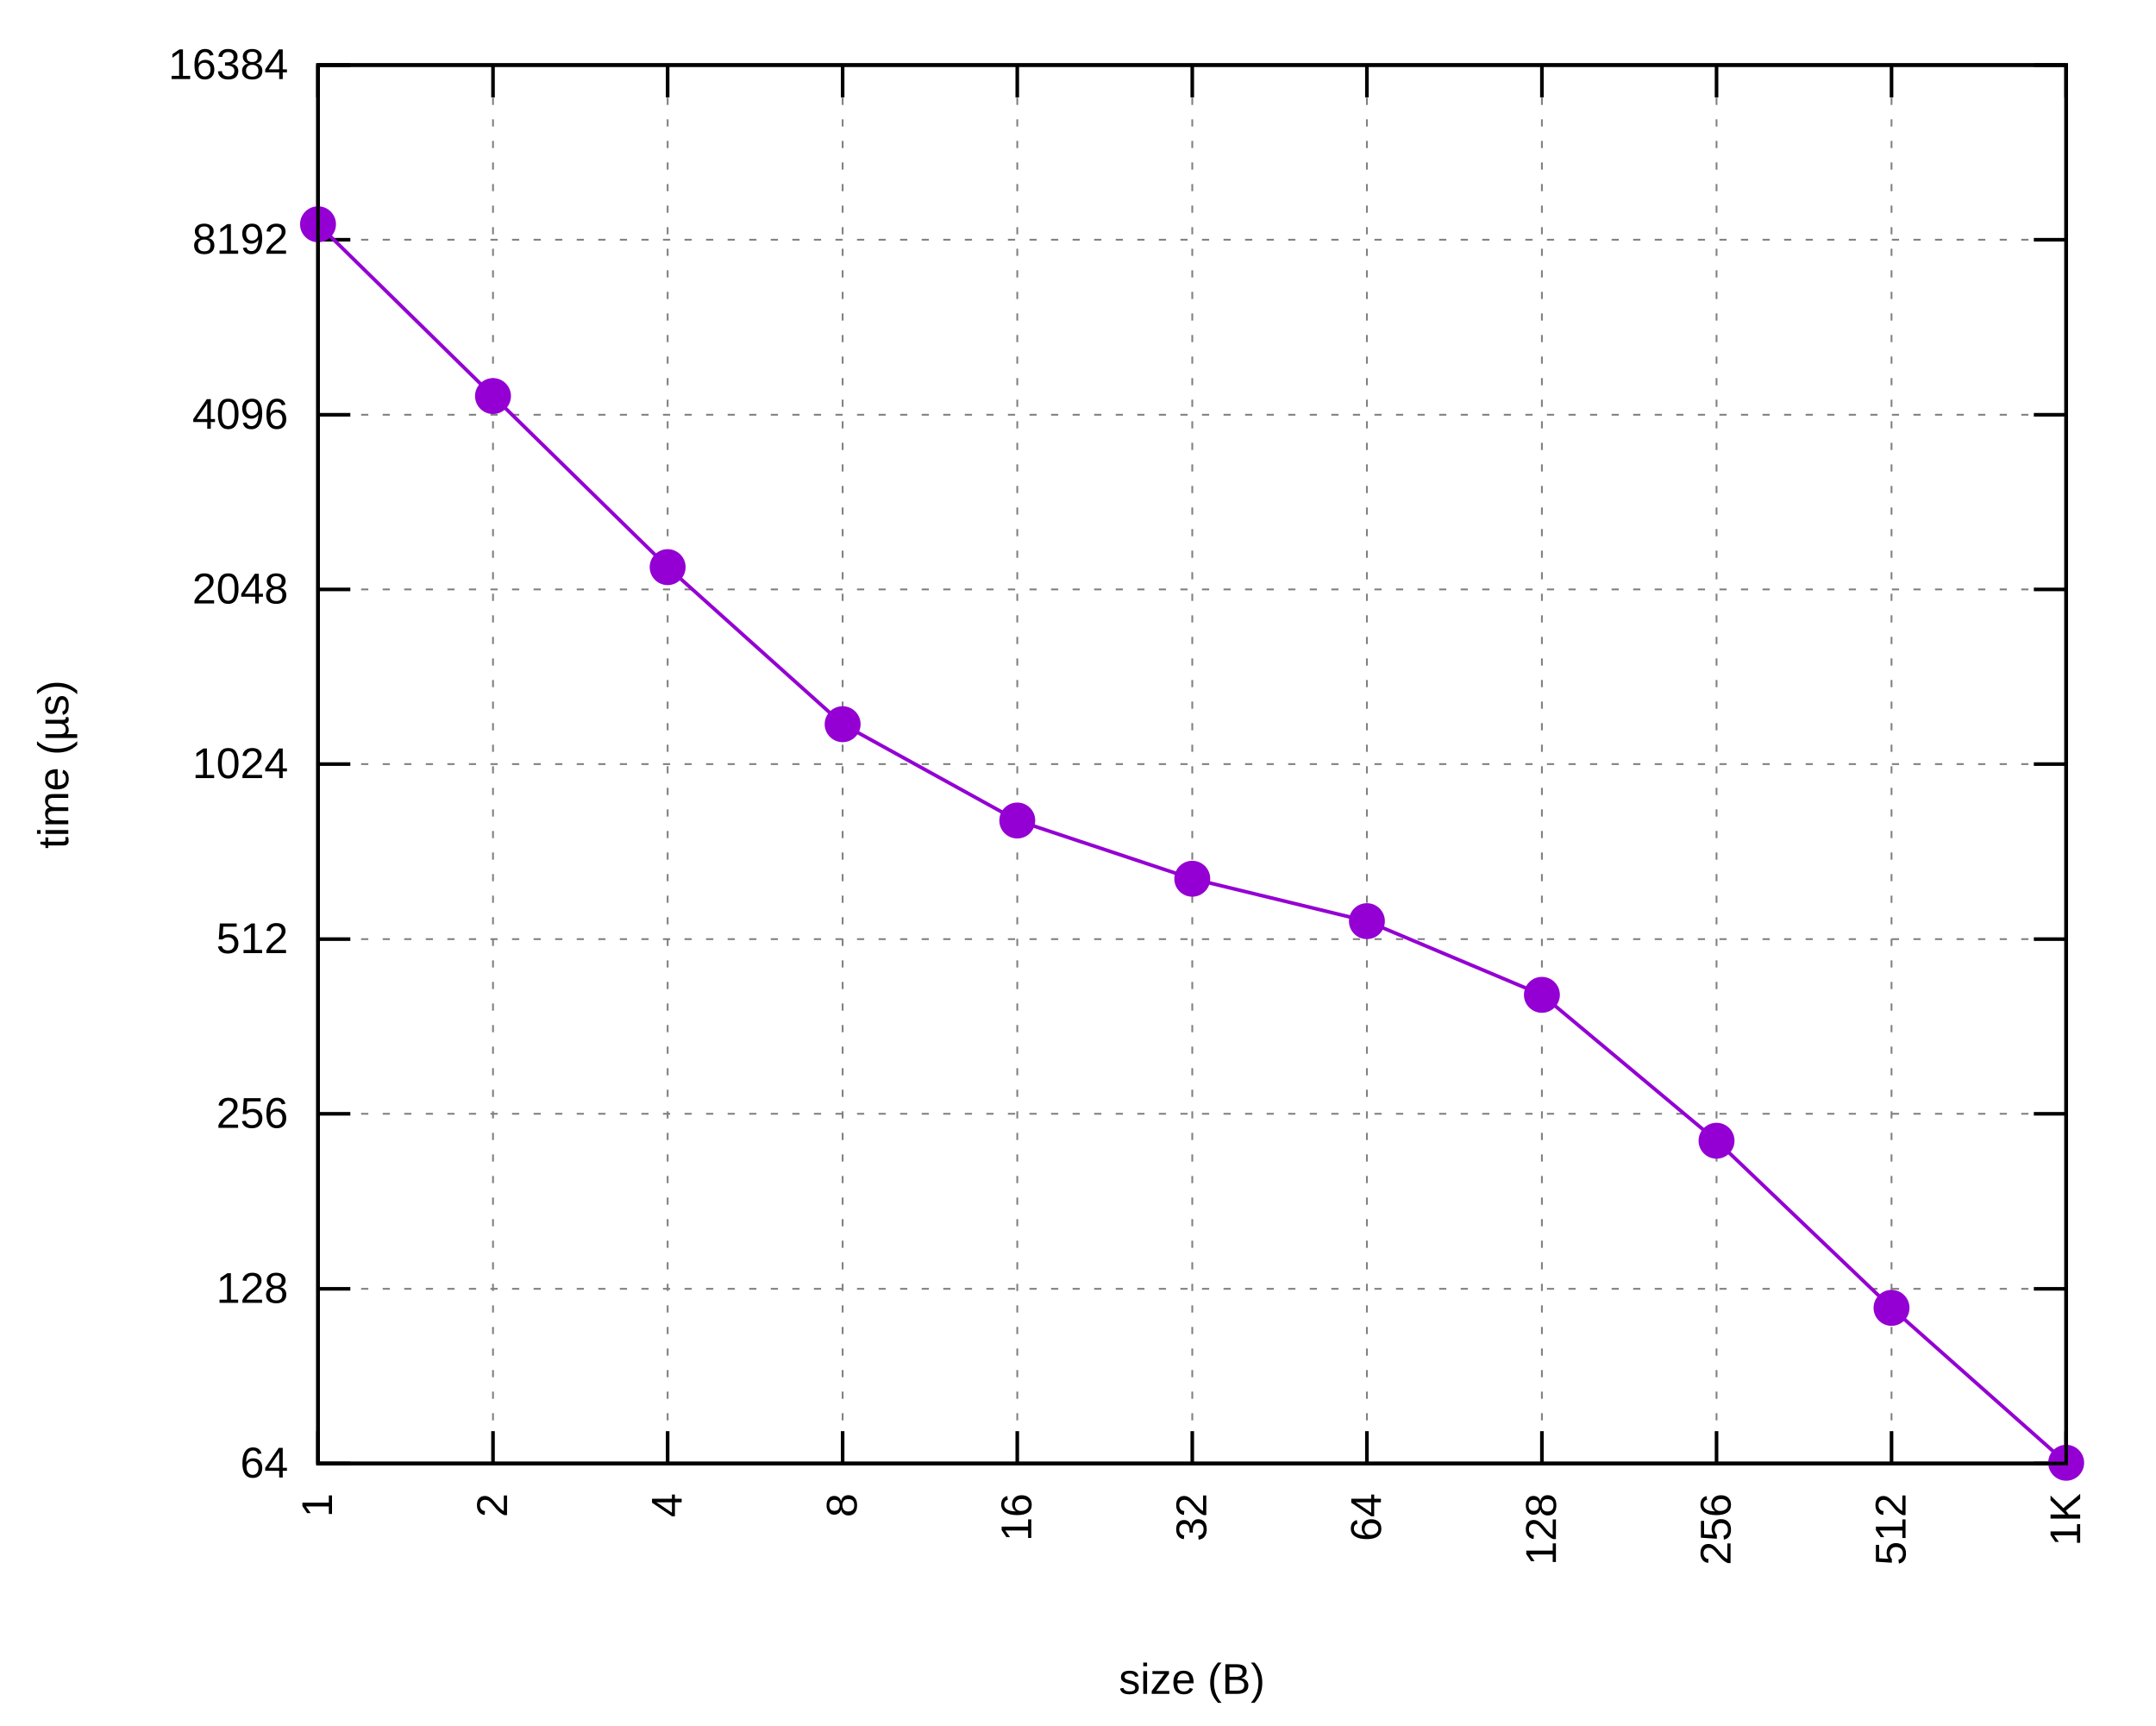
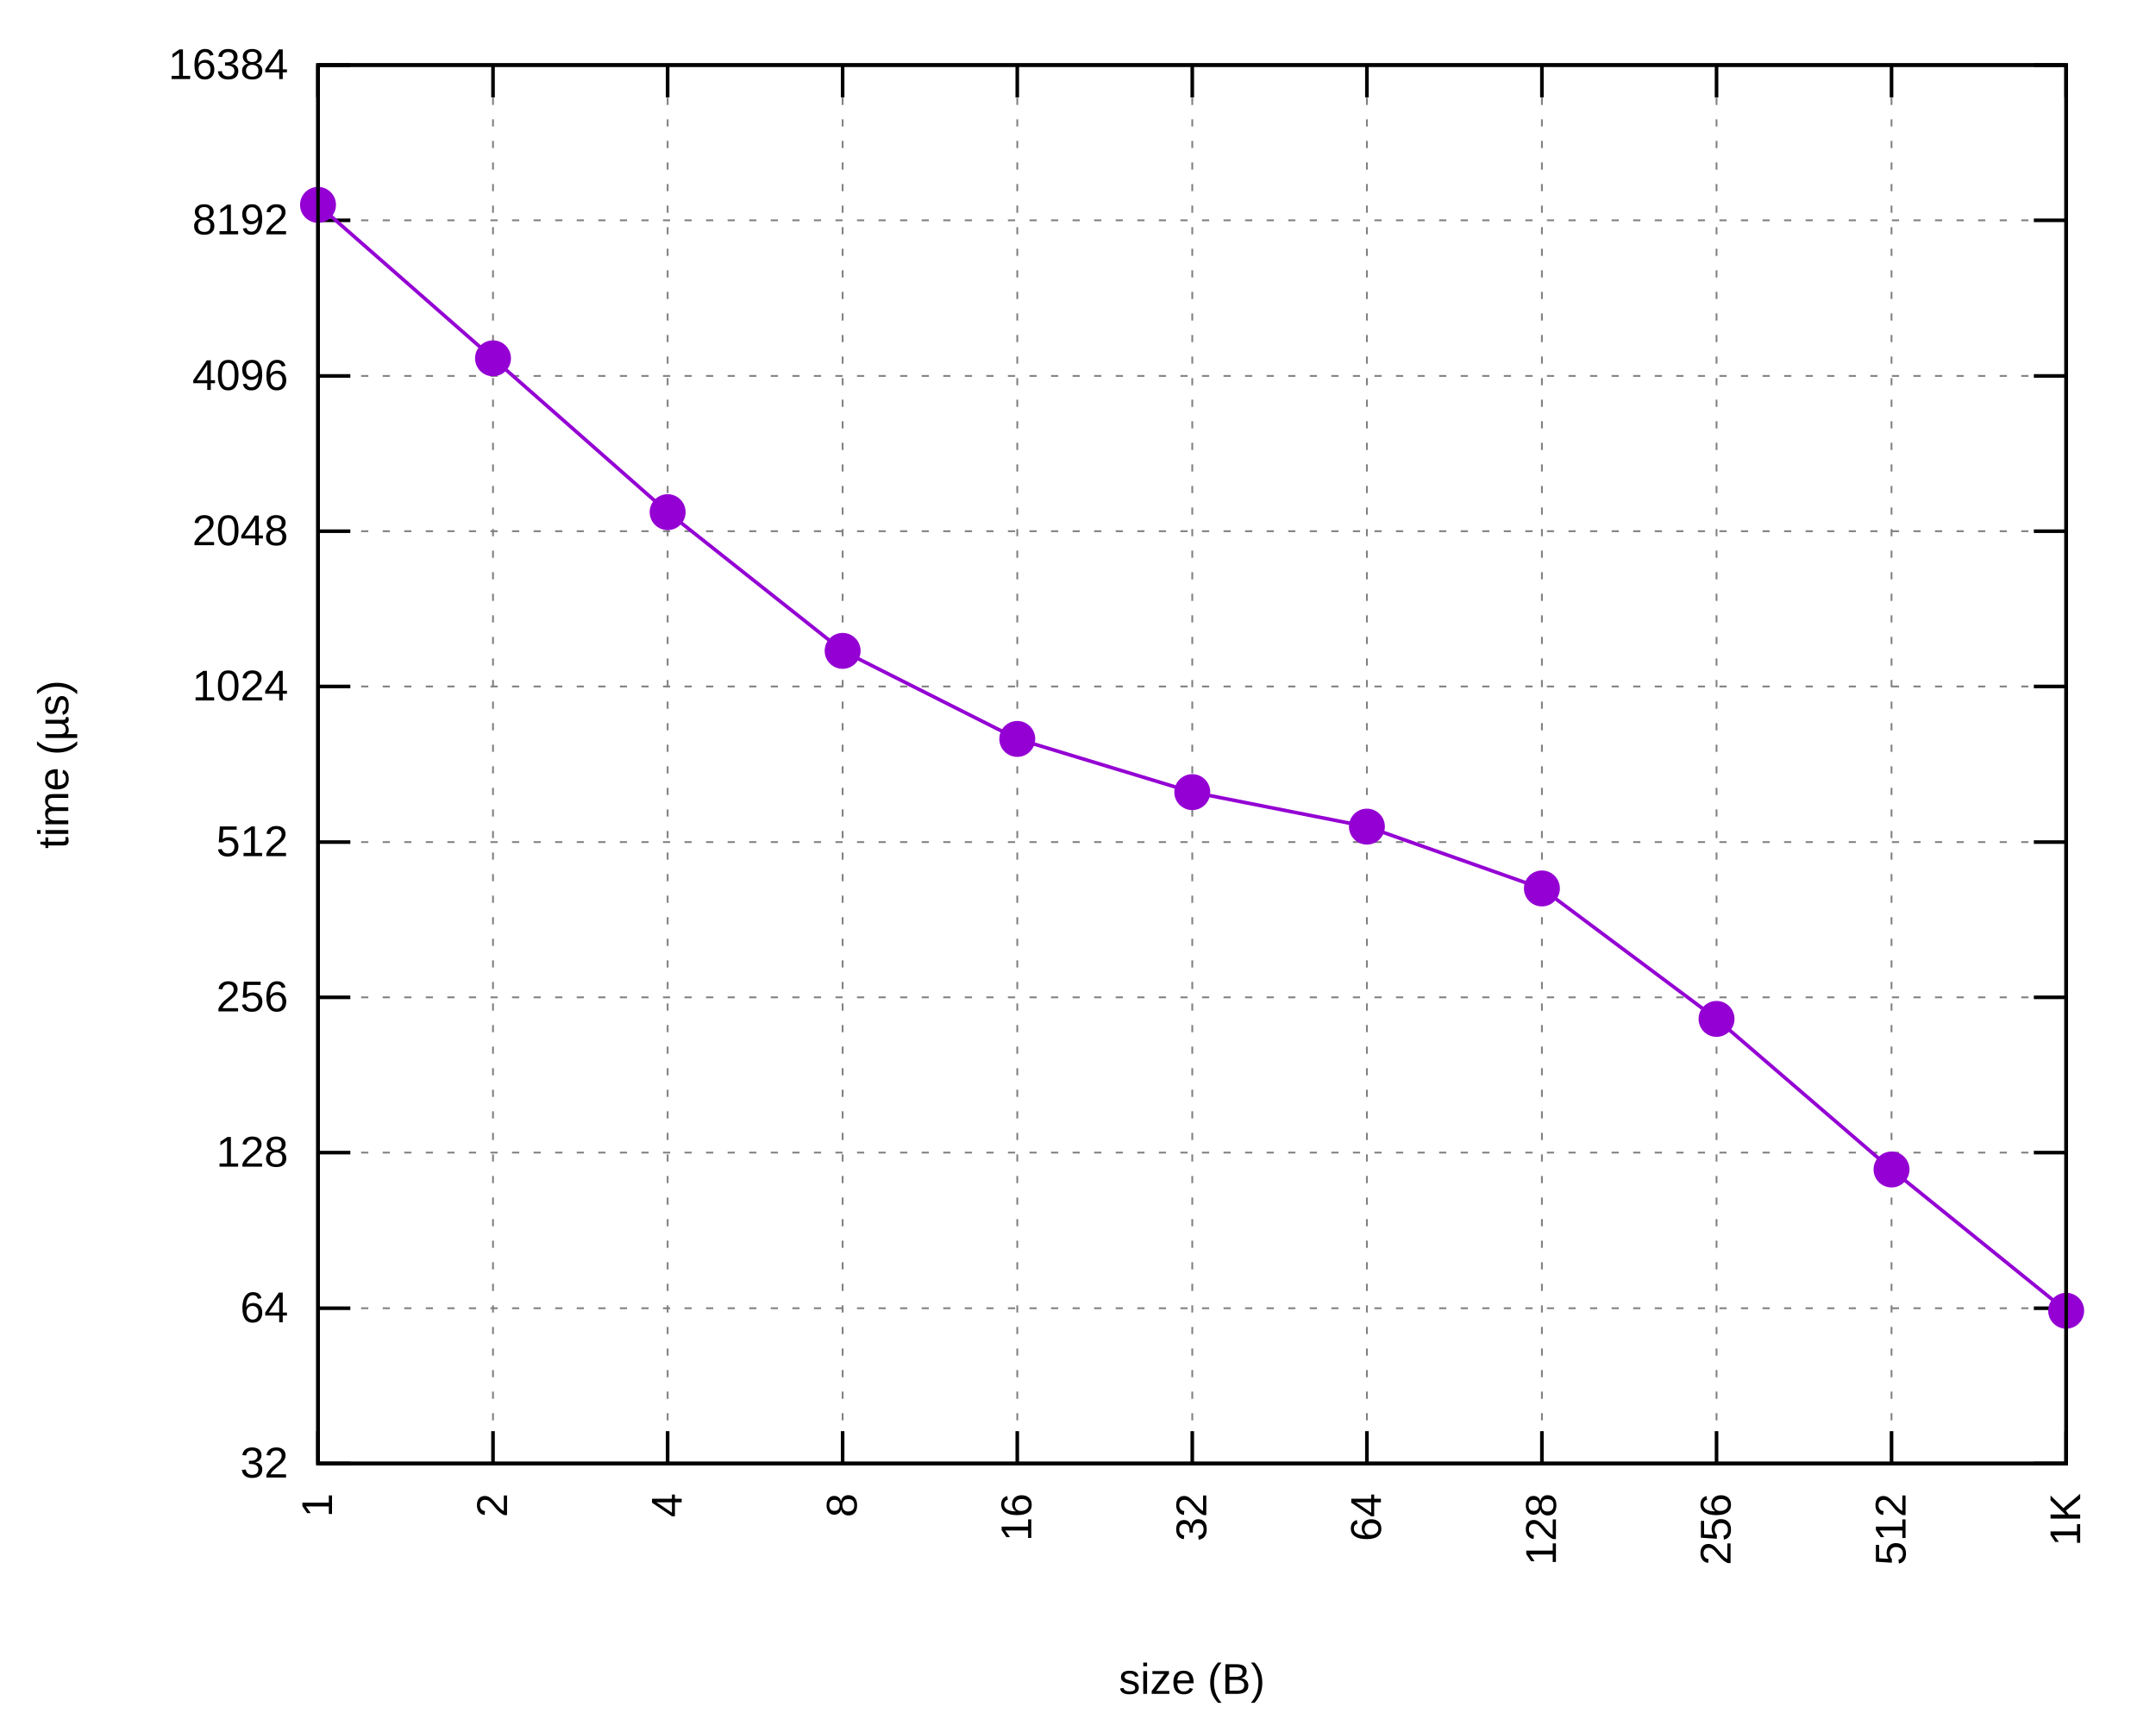
<svg xmlns="http://www.w3.org/2000/svg" xmlns:xlink="http://www.w3.org/1999/xlink" width="600" height="480" viewBox="0 0 600 480">
  <g id="gnuplot_canvas">
    <rect x="0" y="0" width="600" height="480" fill="none" />
    <defs>
      <circle id="gpDot" r="0.5" stroke-width="0.5" stroke="currentColor" />
      <path id="gpPt0" stroke-width="0.222" stroke="currentColor" d="M-1,0 h2 M0,-1 v2" />
      <path id="gpPt1" stroke-width="0.222" stroke="currentColor" d="M-1,-1 L1,1 M1,-1 L-1,1" />
      <path id="gpPt2" stroke-width="0.222" stroke="currentColor" d="M-1,0 L1,0 M0,-1 L0,1 M-1,-1 L1,1 M-1,1 L1,-1" />
      <rect id="gpPt3" stroke-width="0.222" stroke="currentColor" x="-1" y="-1" width="2" height="2" />
      <rect id="gpPt4" stroke-width="0.222" stroke="currentColor" fill="currentColor" x="-1" y="-1" width="2" height="2" />
      <circle id="gpPt5" stroke-width="0.222" stroke="currentColor" cx="0" cy="0" r="1" />
      <use xlink:href="#gpPt5" id="gpPt6" fill="currentColor" stroke="none" />
      <path id="gpPt7" stroke-width="0.222" stroke="currentColor" d="M0,-1.33 L-1.33,0.67 L1.33,0.67 z" />
      <use xlink:href="#gpPt7" id="gpPt8" fill="currentColor" stroke="none" />
      <use xlink:href="#gpPt7" id="gpPt9" stroke="currentColor" transform="rotate(180)" />
      <use xlink:href="#gpPt9" id="gpPt10" fill="currentColor" stroke="none" />
      <use xlink:href="#gpPt3" id="gpPt11" stroke="currentColor" transform="rotate(45)" />
      <use xlink:href="#gpPt11" id="gpPt12" fill="currentColor" stroke="none" />
      <path id="gpPt13" stroke-width="0.222" stroke="currentColor" d="M0,1.330 L1.265,0.411 L0.782,-1.067 L-0.782,-1.076 L-1.265,0.411 z" />
      <use xlink:href="#gpPt13" id="gpPt14" fill="currentColor" stroke="none" />
      <filter id="textbox" filterUnits="objectBoundingBox" x="0" y="0" height="1" width="1">
        <feFlood flood-color="white" flood-opacity="1" result="bgnd" />
        <feComposite in="SourceGraphic" in2="bgnd" operator="atop" />
      </filter>
      <filter id="greybox" filterUnits="objectBoundingBox" x="0" y="0" height="1" width="1">
        <feFlood flood-color="lightgrey" flood-opacity="1" result="grey" />
        <feComposite in="SourceGraphic" in2="grey" operator="atop" />
      </filter>
    </defs>
    <g fill="none" color="white" stroke="currentColor" stroke-width="1.00" stroke-linecap="butt" stroke-linejoin="miter">
</g>
    <g fill="none" color="black" stroke="currentColor" stroke-width="1.00" stroke-linecap="butt" stroke-linejoin="miter">
</g>
    <g fill="none" color="black" stroke="black" stroke-width="0.50" stroke-linecap="butt" stroke-linejoin="miter">
</g>
    <g fill="none" color="gray" stroke="currentColor" stroke-width="0.50" stroke-linecap="butt" stroke-linejoin="miter">
      <path stroke="gray" stroke-dasharray="2,4" class="gridline" d="M88.5,407.2 L575.0,407.2  " />
    </g>
    <g fill="none" color="gray" stroke="gray" stroke-width="1.00" stroke-linecap="butt" stroke-linejoin="miter">
</g>
    <g fill="none" color="black" stroke="currentColor" stroke-width="1.00" stroke-linecap="butt" stroke-linejoin="miter">
      <path stroke="black" d="M88.5,407.2 L97.5,407.2 M575.0,407.2 L566.0,407.2  " />
      <g transform="translate(80.2,411.1)" stroke="none" fill="black" font-family="Arial" font-size="12.00" text-anchor="end">
        <text>
+           <tspan font-family="Arial"> 32</tspan>
+         </text>
+       </g>
+     </g>
+     <g fill="none" color="black" stroke="currentColor" stroke-width="1.00" stroke-linecap="butt" stroke-linejoin="miter">
+ </g>
+     <g fill="none" color="black" stroke="black" stroke-width="0.50" stroke-linecap="butt" stroke-linejoin="miter">
+ </g>
+     <g fill="none" color="gray" stroke="currentColor" stroke-width="0.50" stroke-linecap="butt" stroke-linejoin="miter">
+       <path stroke="gray" stroke-dasharray="2,4" class="gridline" d="M88.5,364.0 L575.0,364.0  " />
+     </g>
+     <g fill="none" color="gray" stroke="gray" stroke-width="1.00" stroke-linecap="butt" stroke-linejoin="miter">
+ </g>
+     <g fill="none" color="black" stroke="currentColor" stroke-width="1.00" stroke-linecap="butt" stroke-linejoin="miter">
+       <path stroke="black" d="M88.5,364.0 L97.5,364.0 M575.0,364.0 L566.0,364.0  " />
+       <g transform="translate(80.2,367.9)" stroke="none" fill="black" font-family="Arial" font-size="12.00" text-anchor="end">
+         <text>
          <tspan font-family="Arial"> 64</tspan>
        </text>
      </g>
    </g>
    <g fill="none" color="black" stroke="currentColor" stroke-width="1.00" stroke-linecap="butt" stroke-linejoin="miter">
</g>
    <g fill="none" color="black" stroke="black" stroke-width="0.50" stroke-linecap="butt" stroke-linejoin="miter">
</g>
    <g fill="none" color="gray" stroke="currentColor" stroke-width="0.50" stroke-linecap="butt" stroke-linejoin="miter">
-       <path stroke="gray" stroke-dasharray="2,4" class="gridline" d="M88.5,358.6 L575.0,358.6  " />
-     </g>
-     <g fill="none" color="gray" stroke="gray" stroke-width="1.00" stroke-linecap="butt" stroke-linejoin="miter">
- </g>
-     <g fill="none" color="black" stroke="currentColor" stroke-width="1.00" stroke-linecap="butt" stroke-linejoin="miter">
-       <path stroke="black" d="M88.5,358.6 L97.5,358.6 M575.0,358.6 L566.0,358.6  " />
-       <g transform="translate(80.2,362.5)" stroke="none" fill="black" font-family="Arial" font-size="12.00" text-anchor="end">
+       <path stroke="gray" stroke-dasharray="2,4" class="gridline" d="M88.5,320.7 L575.0,320.7  " />
+     </g>
+     <g fill="none" color="gray" stroke="gray" stroke-width="1.00" stroke-linecap="butt" stroke-linejoin="miter">
+ </g>
+     <g fill="none" color="black" stroke="currentColor" stroke-width="1.00" stroke-linecap="butt" stroke-linejoin="miter">
+       <path stroke="black" d="M88.5,320.7 L97.5,320.7 M575.0,320.7 L566.0,320.7  " />
+       <g transform="translate(80.2,324.6)" stroke="none" fill="black" font-family="Arial" font-size="12.00" text-anchor="end">
        <text>
          <tspan font-family="Arial"> 128</tspan>
        </text>
      </g>
    </g>
    <g fill="none" color="black" stroke="currentColor" stroke-width="1.00" stroke-linecap="butt" stroke-linejoin="miter">
</g>
    <g fill="none" color="black" stroke="black" stroke-width="0.50" stroke-linecap="butt" stroke-linejoin="miter">
</g>
    <g fill="none" color="gray" stroke="currentColor" stroke-width="0.50" stroke-linecap="butt" stroke-linejoin="miter">
-       <path stroke="gray" stroke-dasharray="2,4" class="gridline" d="M88.5,309.9 L575.0,309.9  " />
-     </g>
-     <g fill="none" color="gray" stroke="gray" stroke-width="1.00" stroke-linecap="butt" stroke-linejoin="miter">
- </g>
-     <g fill="none" color="black" stroke="currentColor" stroke-width="1.00" stroke-linecap="butt" stroke-linejoin="miter">
-       <path stroke="black" d="M88.5,309.9 L97.5,309.9 M575.0,309.9 L566.0,309.9  " />
-       <g transform="translate(80.2,313.8)" stroke="none" fill="black" font-family="Arial" font-size="12.00" text-anchor="end">
+       <path stroke="gray" stroke-dasharray="2,4" class="gridline" d="M88.5,277.5 L575.0,277.5  " />
+     </g>
+     <g fill="none" color="gray" stroke="gray" stroke-width="1.00" stroke-linecap="butt" stroke-linejoin="miter">
+ </g>
+     <g fill="none" color="black" stroke="currentColor" stroke-width="1.00" stroke-linecap="butt" stroke-linejoin="miter">
+       <path stroke="black" d="M88.5,277.5 L97.5,277.5 M575.0,277.5 L566.0,277.5  " />
+       <g transform="translate(80.2,281.4)" stroke="none" fill="black" font-family="Arial" font-size="12.00" text-anchor="end">
        <text>
          <tspan font-family="Arial"> 256</tspan>
        </text>
      </g>
    </g>
    <g fill="none" color="black" stroke="currentColor" stroke-width="1.00" stroke-linecap="butt" stroke-linejoin="miter">
</g>
    <g fill="none" color="black" stroke="black" stroke-width="0.50" stroke-linecap="butt" stroke-linejoin="miter">
</g>
    <g fill="none" color="gray" stroke="currentColor" stroke-width="0.50" stroke-linecap="butt" stroke-linejoin="miter">
-       <path stroke="gray" stroke-dasharray="2,4" class="gridline" d="M88.5,261.3 L575.0,261.3  " />
-     </g>
-     <g fill="none" color="gray" stroke="gray" stroke-width="1.00" stroke-linecap="butt" stroke-linejoin="miter">
- </g>
-     <g fill="none" color="black" stroke="currentColor" stroke-width="1.00" stroke-linecap="butt" stroke-linejoin="miter">
-       <path stroke="black" d="M88.5,261.3 L97.5,261.3 M575.0,261.3 L566.0,261.3  " />
-       <g transform="translate(80.2,265.2)" stroke="none" fill="black" font-family="Arial" font-size="12.00" text-anchor="end">
+       <path stroke="gray" stroke-dasharray="2,4" class="gridline" d="M88.5,234.3 L575.0,234.3  " />
+     </g>
+     <g fill="none" color="gray" stroke="gray" stroke-width="1.00" stroke-linecap="butt" stroke-linejoin="miter">
+ </g>
+     <g fill="none" color="black" stroke="currentColor" stroke-width="1.00" stroke-linecap="butt" stroke-linejoin="miter">
+       <path stroke="black" d="M88.5,234.3 L97.5,234.3 M575.0,234.3 L566.0,234.3  " />
+       <g transform="translate(80.2,238.2)" stroke="none" fill="black" font-family="Arial" font-size="12.00" text-anchor="end">
        <text>
          <tspan font-family="Arial"> 512</tspan>
        </text>
      </g>
    </g>
    <g fill="none" color="black" stroke="currentColor" stroke-width="1.00" stroke-linecap="butt" stroke-linejoin="miter">
</g>
    <g fill="none" color="black" stroke="black" stroke-width="0.50" stroke-linecap="butt" stroke-linejoin="miter">
</g>
    <g fill="none" color="gray" stroke="currentColor" stroke-width="0.50" stroke-linecap="butt" stroke-linejoin="miter">
-       <path stroke="gray" stroke-dasharray="2,4" class="gridline" d="M88.5,212.6 L575.0,212.6  " />
-     </g>
-     <g fill="none" color="gray" stroke="gray" stroke-width="1.00" stroke-linecap="butt" stroke-linejoin="miter">
- </g>
-     <g fill="none" color="black" stroke="currentColor" stroke-width="1.00" stroke-linecap="butt" stroke-linejoin="miter">
-       <path stroke="black" d="M88.5,212.6 L97.5,212.6 M575.0,212.6 L566.0,212.6  " />
-       <g transform="translate(80.2,216.5)" stroke="none" fill="black" font-family="Arial" font-size="12.00" text-anchor="end">
+       <path stroke="gray" stroke-dasharray="2,4" class="gridline" d="M88.5,191.0 L575.0,191.0  " />
+     </g>
+     <g fill="none" color="gray" stroke="gray" stroke-width="1.00" stroke-linecap="butt" stroke-linejoin="miter">
+ </g>
+     <g fill="none" color="black" stroke="currentColor" stroke-width="1.00" stroke-linecap="butt" stroke-linejoin="miter">
+       <path stroke="black" d="M88.5,191.0 L97.5,191.0 M575.0,191.0 L566.0,191.0  " />
+       <g transform="translate(80.2,194.9)" stroke="none" fill="black" font-family="Arial" font-size="12.00" text-anchor="end">
        <text>
          <tspan font-family="Arial"> 1024</tspan>
        </text>
      </g>
    </g>
    <g fill="none" color="black" stroke="currentColor" stroke-width="1.00" stroke-linecap="butt" stroke-linejoin="miter">
</g>
    <g fill="none" color="black" stroke="black" stroke-width="0.50" stroke-linecap="butt" stroke-linejoin="miter">
</g>
    <g fill="none" color="gray" stroke="currentColor" stroke-width="0.50" stroke-linecap="butt" stroke-linejoin="miter">
-       <path stroke="gray" stroke-dasharray="2,4" class="gridline" d="M88.5,164.0 L575.0,164.0  " />
-     </g>
-     <g fill="none" color="gray" stroke="gray" stroke-width="1.00" stroke-linecap="butt" stroke-linejoin="miter">
- </g>
-     <g fill="none" color="black" stroke="currentColor" stroke-width="1.00" stroke-linecap="butt" stroke-linejoin="miter">
-       <path stroke="black" d="M88.5,164.0 L97.5,164.0 M575.0,164.0 L566.0,164.0  " />
-       <g transform="translate(80.2,167.9)" stroke="none" fill="black" font-family="Arial" font-size="12.00" text-anchor="end">
+       <path stroke="gray" stroke-dasharray="2,4" class="gridline" d="M88.5,147.8 L575.0,147.8  " />
+     </g>
+     <g fill="none" color="gray" stroke="gray" stroke-width="1.00" stroke-linecap="butt" stroke-linejoin="miter">
+ </g>
+     <g fill="none" color="black" stroke="currentColor" stroke-width="1.00" stroke-linecap="butt" stroke-linejoin="miter">
+       <path stroke="black" d="M88.5,147.8 L97.5,147.8 M575.0,147.8 L566.0,147.8  " />
+       <g transform="translate(80.2,151.7)" stroke="none" fill="black" font-family="Arial" font-size="12.00" text-anchor="end">
        <text>
          <tspan font-family="Arial"> 2048</tspan>
        </text>
      </g>
    </g>
    <g fill="none" color="black" stroke="currentColor" stroke-width="1.00" stroke-linecap="butt" stroke-linejoin="miter">
</g>
    <g fill="none" color="black" stroke="black" stroke-width="0.50" stroke-linecap="butt" stroke-linejoin="miter">
</g>
    <g fill="none" color="gray" stroke="currentColor" stroke-width="0.50" stroke-linecap="butt" stroke-linejoin="miter">
-       <path stroke="gray" stroke-dasharray="2,4" class="gridline" d="M88.5,115.4 L575.0,115.4  " />
-     </g>
-     <g fill="none" color="gray" stroke="gray" stroke-width="1.00" stroke-linecap="butt" stroke-linejoin="miter">
- </g>
-     <g fill="none" color="black" stroke="currentColor" stroke-width="1.00" stroke-linecap="butt" stroke-linejoin="miter">
-       <path stroke="black" d="M88.5,115.4 L97.5,115.4 M575.0,115.4 L566.0,115.4  " />
-       <g transform="translate(80.2,119.3)" stroke="none" fill="black" font-family="Arial" font-size="12.00" text-anchor="end">
+       <path stroke="gray" stroke-dasharray="2,4" class="gridline" d="M88.5,104.6 L575.0,104.6  " />
+     </g>
+     <g fill="none" color="gray" stroke="gray" stroke-width="1.00" stroke-linecap="butt" stroke-linejoin="miter">
+ </g>
+     <g fill="none" color="black" stroke="currentColor" stroke-width="1.00" stroke-linecap="butt" stroke-linejoin="miter">
+       <path stroke="black" d="M88.5,104.6 L97.5,104.6 M575.0,104.6 L566.0,104.6  " />
+       <g transform="translate(80.2,108.5)" stroke="none" fill="black" font-family="Arial" font-size="12.00" text-anchor="end">
        <text>
          <tspan font-family="Arial"> 4096</tspan>
        </text>
      </g>
    </g>
    <g fill="none" color="black" stroke="currentColor" stroke-width="1.00" stroke-linecap="butt" stroke-linejoin="miter">
</g>
    <g fill="none" color="black" stroke="black" stroke-width="0.50" stroke-linecap="butt" stroke-linejoin="miter">
</g>
    <g fill="none" color="gray" stroke="currentColor" stroke-width="0.50" stroke-linecap="butt" stroke-linejoin="miter">
-       <path stroke="gray" stroke-dasharray="2,4" class="gridline" d="M88.5,66.7 L575.0,66.7  " />
-     </g>
-     <g fill="none" color="gray" stroke="gray" stroke-width="1.00" stroke-linecap="butt" stroke-linejoin="miter">
- </g>
-     <g fill="none" color="black" stroke="currentColor" stroke-width="1.00" stroke-linecap="butt" stroke-linejoin="miter">
-       <path stroke="black" d="M88.5,66.7 L97.5,66.7 M575.0,66.7 L566.0,66.7  " />
-       <g transform="translate(80.2,70.6)" stroke="none" fill="black" font-family="Arial" font-size="12.00" text-anchor="end">
+       <path stroke="gray" stroke-dasharray="2,4" class="gridline" d="M88.5,61.3 L575.0,61.3  " />
+     </g>
+     <g fill="none" color="gray" stroke="gray" stroke-width="1.00" stroke-linecap="butt" stroke-linejoin="miter">
+ </g>
+     <g fill="none" color="black" stroke="currentColor" stroke-width="1.00" stroke-linecap="butt" stroke-linejoin="miter">
+       <path stroke="black" d="M88.5,61.3 L97.5,61.3 M575.0,61.3 L566.0,61.3  " />
+       <g transform="translate(80.2,65.2)" stroke="none" fill="black" font-family="Arial" font-size="12.00" text-anchor="end">
        <text>
          <tspan font-family="Arial"> 8192</tspan>
        </text>
      </g>
    </g>
    <g fill="none" color="black" stroke="currentColor" stroke-width="1.00" stroke-linecap="butt" stroke-linejoin="miter">
</g>
    <g fill="none" color="black" stroke="black" stroke-width="0.50" stroke-linecap="butt" stroke-linejoin="miter">
</g>
    <g fill="none" color="gray" stroke="currentColor" stroke-width="0.50" stroke-linecap="butt" stroke-linejoin="miter">
      <path stroke="gray" stroke-dasharray="2,4" class="gridline" d="M88.5,18.1 L575.0,18.1  " />
    </g>
    <g fill="none" color="gray" stroke="gray" stroke-width="1.00" stroke-linecap="butt" stroke-linejoin="miter">
</g>
    <g fill="none" color="black" stroke="currentColor" stroke-width="1.00" stroke-linecap="butt" stroke-linejoin="miter">
      <path stroke="black" d="M88.5,18.1 L97.5,18.1 M575.0,18.1 L566.0,18.1  " />
      <g transform="translate(80.2,22.0)" stroke="none" fill="black" font-family="Arial" font-size="12.00" text-anchor="end">
        <text>
          <tspan font-family="Arial"> 16384</tspan>
        </text>
      </g>
    </g>
    <g fill="none" color="black" stroke="currentColor" stroke-width="1.00" stroke-linecap="butt" stroke-linejoin="miter">
</g>
    <g fill="none" color="black" stroke="black" stroke-width="0.50" stroke-linecap="butt" stroke-linejoin="miter">
</g>
    <g fill="none" color="gray" stroke="currentColor" stroke-width="0.50" stroke-linecap="butt" stroke-linejoin="miter">
      <path stroke="gray" stroke-dasharray="2,4" class="gridline" d="M88.5,407.2 L88.5,18.1  " />
    </g>
    <g fill="none" color="gray" stroke="gray" stroke-width="1.00" stroke-linecap="butt" stroke-linejoin="miter">
</g>
    <g fill="none" color="black" stroke="currentColor" stroke-width="1.00" stroke-linecap="butt" stroke-linejoin="miter">
      <path stroke="black" d="M88.5,407.2 L88.5,398.2 M88.5,18.1 L88.5,27.1  " />
      <g transform="translate(92.4,415.5) rotate(270)" stroke="none" fill="black" font-family="Arial" font-size="12.00" text-anchor="end">
        <text>
          <tspan font-family="Arial"> 1</tspan>
        </text>
      </g>
    </g>
    <g fill="none" color="black" stroke="currentColor" stroke-width="1.00" stroke-linecap="butt" stroke-linejoin="miter">
</g>
    <g fill="none" color="black" stroke="black" stroke-width="0.50" stroke-linecap="butt" stroke-linejoin="miter">
</g>
    <g fill="none" color="gray" stroke="currentColor" stroke-width="0.50" stroke-linecap="butt" stroke-linejoin="miter">
      <path stroke="gray" stroke-dasharray="2,4" class="gridline" d="M137.2,407.2 L137.2,18.1  " />
    </g>
    <g fill="none" color="gray" stroke="gray" stroke-width="1.00" stroke-linecap="butt" stroke-linejoin="miter">
</g>
    <g fill="none" color="black" stroke="currentColor" stroke-width="1.00" stroke-linecap="butt" stroke-linejoin="miter">
      <path stroke="black" d="M137.2,407.2 L137.2,398.2 M137.2,18.1 L137.2,27.1  " />
      <g transform="translate(141.1,415.5) rotate(270)" stroke="none" fill="black" font-family="Arial" font-size="12.00" text-anchor="end">
        <text>
          <tspan font-family="Arial"> 2</tspan>
        </text>
      </g>
    </g>
    <g fill="none" color="black" stroke="currentColor" stroke-width="1.00" stroke-linecap="butt" stroke-linejoin="miter">
</g>
    <g fill="none" color="black" stroke="black" stroke-width="0.50" stroke-linecap="butt" stroke-linejoin="miter">
</g>
    <g fill="none" color="gray" stroke="currentColor" stroke-width="0.50" stroke-linecap="butt" stroke-linejoin="miter">
      <path stroke="gray" stroke-dasharray="2,4" class="gridline" d="M185.8,407.2 L185.8,18.1  " />
    </g>
    <g fill="none" color="gray" stroke="gray" stroke-width="1.00" stroke-linecap="butt" stroke-linejoin="miter">
</g>
    <g fill="none" color="black" stroke="currentColor" stroke-width="1.00" stroke-linecap="butt" stroke-linejoin="miter">
      <path stroke="black" d="M185.8,407.2 L185.8,398.2 M185.8,18.1 L185.8,27.1  " />
      <g transform="translate(189.7,415.5) rotate(270)" stroke="none" fill="black" font-family="Arial" font-size="12.00" text-anchor="end">
        <text>
          <tspan font-family="Arial"> 4</tspan>
        </text>
      </g>
    </g>
    <g fill="none" color="black" stroke="currentColor" stroke-width="1.00" stroke-linecap="butt" stroke-linejoin="miter">
</g>
    <g fill="none" color="black" stroke="black" stroke-width="0.50" stroke-linecap="butt" stroke-linejoin="miter">
</g>
    <g fill="none" color="gray" stroke="currentColor" stroke-width="0.50" stroke-linecap="butt" stroke-linejoin="miter">
      <path stroke="gray" stroke-dasharray="2,4" class="gridline" d="M234.5,407.2 L234.5,18.1  " />
    </g>
    <g fill="none" color="gray" stroke="gray" stroke-width="1.00" stroke-linecap="butt" stroke-linejoin="miter">
</g>
    <g fill="none" color="black" stroke="currentColor" stroke-width="1.00" stroke-linecap="butt" stroke-linejoin="miter">
      <path stroke="black" d="M234.5,407.2 L234.5,398.2 M234.5,18.1 L234.5,27.1  " />
      <g transform="translate(238.4,415.5) rotate(270)" stroke="none" fill="black" font-family="Arial" font-size="12.00" text-anchor="end">
        <text>
          <tspan font-family="Arial"> 8</tspan>
        </text>
      </g>
    </g>
    <g fill="none" color="black" stroke="currentColor" stroke-width="1.00" stroke-linecap="butt" stroke-linejoin="miter">
</g>
    <g fill="none" color="black" stroke="black" stroke-width="0.50" stroke-linecap="butt" stroke-linejoin="miter">
</g>
    <g fill="none" color="gray" stroke="currentColor" stroke-width="0.50" stroke-linecap="butt" stroke-linejoin="miter">
      <path stroke="gray" stroke-dasharray="2,4" class="gridline" d="M283.1,407.2 L283.1,18.1  " />
    </g>
    <g fill="none" color="gray" stroke="gray" stroke-width="1.00" stroke-linecap="butt" stroke-linejoin="miter">
</g>
    <g fill="none" color="black" stroke="currentColor" stroke-width="1.00" stroke-linecap="butt" stroke-linejoin="miter">
      <path stroke="black" d="M283.1,407.2 L283.1,398.2 M283.1,18.1 L283.1,27.1  " />
      <g transform="translate(287.0,415.5) rotate(270)" stroke="none" fill="black" font-family="Arial" font-size="12.00" text-anchor="end">
        <text>
          <tspan font-family="Arial"> 16</tspan>
        </text>
      </g>
    </g>
    <g fill="none" color="black" stroke="currentColor" stroke-width="1.00" stroke-linecap="butt" stroke-linejoin="miter">
</g>
    <g fill="none" color="black" stroke="black" stroke-width="0.50" stroke-linecap="butt" stroke-linejoin="miter">
</g>
    <g fill="none" color="gray" stroke="currentColor" stroke-width="0.50" stroke-linecap="butt" stroke-linejoin="miter">
      <path stroke="gray" stroke-dasharray="2,4" class="gridline" d="M331.8,407.2 L331.8,18.1  " />
    </g>
    <g fill="none" color="gray" stroke="gray" stroke-width="1.00" stroke-linecap="butt" stroke-linejoin="miter">
</g>
    <g fill="none" color="black" stroke="currentColor" stroke-width="1.00" stroke-linecap="butt" stroke-linejoin="miter">
      <path stroke="black" d="M331.8,407.2 L331.8,398.2 M331.8,18.1 L331.8,27.1  " />
      <g transform="translate(335.7,415.5) rotate(270)" stroke="none" fill="black" font-family="Arial" font-size="12.00" text-anchor="end">
        <text>
          <tspan font-family="Arial"> 32</tspan>
        </text>
      </g>
    </g>
    <g fill="none" color="black" stroke="currentColor" stroke-width="1.00" stroke-linecap="butt" stroke-linejoin="miter">
</g>
    <g fill="none" color="black" stroke="black" stroke-width="0.50" stroke-linecap="butt" stroke-linejoin="miter">
</g>
    <g fill="none" color="gray" stroke="currentColor" stroke-width="0.50" stroke-linecap="butt" stroke-linejoin="miter">
      <path stroke="gray" stroke-dasharray="2,4" class="gridline" d="M380.4,407.2 L380.4,18.1  " />
    </g>
    <g fill="none" color="gray" stroke="gray" stroke-width="1.00" stroke-linecap="butt" stroke-linejoin="miter">
</g>
    <g fill="none" color="black" stroke="currentColor" stroke-width="1.00" stroke-linecap="butt" stroke-linejoin="miter">
      <path stroke="black" d="M380.4,407.2 L380.4,398.2 M380.4,18.1 L380.4,27.1  " />
      <g transform="translate(384.3,415.5) rotate(270)" stroke="none" fill="black" font-family="Arial" font-size="12.00" text-anchor="end">
        <text>
          <tspan font-family="Arial"> 64</tspan>
        </text>
      </g>
    </g>
    <g fill="none" color="black" stroke="currentColor" stroke-width="1.00" stroke-linecap="butt" stroke-linejoin="miter">
</g>
    <g fill="none" color="black" stroke="black" stroke-width="0.50" stroke-linecap="butt" stroke-linejoin="miter">
</g>
    <g fill="none" color="gray" stroke="currentColor" stroke-width="0.50" stroke-linecap="butt" stroke-linejoin="miter">
      <path stroke="gray" stroke-dasharray="2,4" class="gridline" d="M429.1,407.2 L429.1,18.1  " />
    </g>
    <g fill="none" color="gray" stroke="gray" stroke-width="1.00" stroke-linecap="butt" stroke-linejoin="miter">
</g>
    <g fill="none" color="black" stroke="currentColor" stroke-width="1.00" stroke-linecap="butt" stroke-linejoin="miter">
      <path stroke="black" d="M429.1,407.2 L429.1,398.2 M429.1,18.1 L429.1,27.1  " />
      <g transform="translate(433.0,415.5) rotate(270)" stroke="none" fill="black" font-family="Arial" font-size="12.00" text-anchor="end">
        <text>
          <tspan font-family="Arial"> 128</tspan>
        </text>
      </g>
    </g>
    <g fill="none" color="black" stroke="currentColor" stroke-width="1.00" stroke-linecap="butt" stroke-linejoin="miter">
</g>
    <g fill="none" color="black" stroke="black" stroke-width="0.50" stroke-linecap="butt" stroke-linejoin="miter">
</g>
    <g fill="none" color="gray" stroke="currentColor" stroke-width="0.50" stroke-linecap="butt" stroke-linejoin="miter">
      <path stroke="gray" stroke-dasharray="2,4" class="gridline" d="M477.7,407.2 L477.7,18.1  " />
    </g>
    <g fill="none" color="gray" stroke="gray" stroke-width="1.00" stroke-linecap="butt" stroke-linejoin="miter">
</g>
    <g fill="none" color="black" stroke="currentColor" stroke-width="1.00" stroke-linecap="butt" stroke-linejoin="miter">
      <path stroke="black" d="M477.7,407.2 L477.7,398.2 M477.7,18.1 L477.7,27.1  " />
      <g transform="translate(481.6,415.5) rotate(270)" stroke="none" fill="black" font-family="Arial" font-size="12.00" text-anchor="end">
        <text>
          <tspan font-family="Arial"> 256</tspan>
        </text>
      </g>
    </g>
    <g fill="none" color="black" stroke="currentColor" stroke-width="1.00" stroke-linecap="butt" stroke-linejoin="miter">
</g>
    <g fill="none" color="black" stroke="black" stroke-width="0.50" stroke-linecap="butt" stroke-linejoin="miter">
</g>
    <g fill="none" color="gray" stroke="currentColor" stroke-width="0.50" stroke-linecap="butt" stroke-linejoin="miter">
      <path stroke="gray" stroke-dasharray="2,4" class="gridline" d="M526.4,407.2 L526.4,18.1  " />
    </g>
    <g fill="none" color="gray" stroke="gray" stroke-width="1.00" stroke-linecap="butt" stroke-linejoin="miter">
</g>
    <g fill="none" color="black" stroke="currentColor" stroke-width="1.00" stroke-linecap="butt" stroke-linejoin="miter">
      <path stroke="black" d="M526.4,407.2 L526.4,398.2 M526.4,18.1 L526.4,27.1  " />
      <g transform="translate(530.3,415.5) rotate(270)" stroke="none" fill="black" font-family="Arial" font-size="12.00" text-anchor="end">
        <text>
          <tspan font-family="Arial"> 512</tspan>
        </text>
      </g>
    </g>
    <g fill="none" color="black" stroke="currentColor" stroke-width="1.00" stroke-linecap="butt" stroke-linejoin="miter">
</g>
    <g fill="none" color="black" stroke="black" stroke-width="0.50" stroke-linecap="butt" stroke-linejoin="miter">
</g>
    <g fill="none" color="gray" stroke="currentColor" stroke-width="0.50" stroke-linecap="butt" stroke-linejoin="miter">
      <path stroke="gray" stroke-dasharray="2,4" class="gridline" d="M575.0,407.2 L575.0,18.1  " />
    </g>
    <g fill="none" color="gray" stroke="gray" stroke-width="1.00" stroke-linecap="butt" stroke-linejoin="miter">
</g>
    <g fill="none" color="black" stroke="currentColor" stroke-width="1.00" stroke-linecap="butt" stroke-linejoin="miter">
      <path stroke="black" d="M575.0,407.2 L575.0,398.2 M575.0,18.1 L575.0,27.1  " />
      <g transform="translate(578.9,415.5) rotate(270)" stroke="none" fill="black" font-family="Arial" font-size="12.00" text-anchor="end">
        <text>
          <tspan font-family="Arial">1K</tspan>
        </text>
      </g>
    </g>
    <g fill="none" color="black" stroke="currentColor" stroke-width="1.00" stroke-linecap="butt" stroke-linejoin="miter">
</g>
    <g fill="none" color="black" stroke="currentColor" stroke-width="1.00" stroke-linecap="butt" stroke-linejoin="miter">
      <path stroke="black" d="M88.5,18.1 L88.5,407.2 L575.0,407.2 L575.0,18.1 L88.5,18.1 Z  " />
    </g>
    <g fill="none" color="black" stroke="currentColor" stroke-width="1.00" stroke-linecap="butt" stroke-linejoin="miter">
      <g transform="translate(19.0,212.7) rotate(270)" stroke="none" fill="black" font-family="Arial" font-size="12.00" text-anchor="middle">
        <text>
          <tspan font-family="Arial">time (µs)</tspan>
        </text>
      </g>
    </g>
    <g fill="none" color="black" stroke="currentColor" stroke-width="1.00" stroke-linecap="butt" stroke-linejoin="miter">
      <g transform="translate(331.7,471.3)" stroke="none" fill="black" font-family="Arial" font-size="12.00" text-anchor="middle">
        <text>
          <tspan font-family="Arial">size (B)</tspan>
        </text>
      </g>
    </g>
    <g fill="none" color="black" stroke="currentColor" stroke-width="1.00" stroke-linecap="butt" stroke-linejoin="miter">
</g>
    <g id="gnuplot_plot_1">
      <g fill="none" color="black" stroke="currentColor" stroke-width="1.00" stroke-linecap="butt" stroke-linejoin="miter">
-         <path stroke="rgb(148,   0, 211)" d="M88.5,62.4 L137.2,110.2 L185.8,157.8 L234.5,201.5 L283.1,228.3 L331.8,244.5 L380.4,256.3 L429.1,276.8   L477.7,317.4 L526.4,363.9 L575.0,407.0  " />
-         <use xlink:href="#gpPt6" transform="translate(88.5,62.4) scale(4.50)" color="rgb(148,   0, 211)" />
-         <use xlink:href="#gpPt6" transform="translate(137.2,110.2) scale(4.50)" color="rgb(148,   0, 211)" />
-         <use xlink:href="#gpPt6" transform="translate(185.8,157.8) scale(4.50)" color="rgb(148,   0, 211)" />
-         <use xlink:href="#gpPt6" transform="translate(234.5,201.5) scale(4.50)" color="rgb(148,   0, 211)" />
-         <use xlink:href="#gpPt6" transform="translate(283.1,228.3) scale(4.50)" color="rgb(148,   0, 211)" />
-         <use xlink:href="#gpPt6" transform="translate(331.8,244.5) scale(4.50)" color="rgb(148,   0, 211)" />
-         <use xlink:href="#gpPt6" transform="translate(380.4,256.3) scale(4.50)" color="rgb(148,   0, 211)" />
-         <use xlink:href="#gpPt6" transform="translate(429.1,276.8) scale(4.50)" color="rgb(148,   0, 211)" />
-         <use xlink:href="#gpPt6" transform="translate(477.7,317.4) scale(4.50)" color="rgb(148,   0, 211)" />
-         <use xlink:href="#gpPt6" transform="translate(526.4,363.9) scale(4.50)" color="rgb(148,   0, 211)" />
-         <use xlink:href="#gpPt6" transform="translate(575.0,407.0) scale(4.50)" color="rgb(148,   0, 211)" />
+         <path stroke="rgb(148,   0, 211)" d="M88.5,57.0 L137.2,99.7 L185.8,142.5 L234.5,181.1 L283.1,205.6 L331.8,220.4 L380.4,230.0 L429.1,247.2   L477.7,283.5 L526.4,325.4 L575.0,364.7  " />
+         <use xlink:href="#gpPt6" transform="translate(88.5,57.0) scale(4.50)" color="rgb(148,   0, 211)" />
+         <use xlink:href="#gpPt6" transform="translate(137.2,99.7) scale(4.50)" color="rgb(148,   0, 211)" />
+         <use xlink:href="#gpPt6" transform="translate(185.8,142.5) scale(4.50)" color="rgb(148,   0, 211)" />
+         <use xlink:href="#gpPt6" transform="translate(234.5,181.1) scale(4.50)" color="rgb(148,   0, 211)" />
+         <use xlink:href="#gpPt6" transform="translate(283.1,205.6) scale(4.50)" color="rgb(148,   0, 211)" />
+         <use xlink:href="#gpPt6" transform="translate(331.8,220.4) scale(4.50)" color="rgb(148,   0, 211)" />
+         <use xlink:href="#gpPt6" transform="translate(380.4,230.0) scale(4.50)" color="rgb(148,   0, 211)" />
+         <use xlink:href="#gpPt6" transform="translate(429.1,247.2) scale(4.50)" color="rgb(148,   0, 211)" />
+         <use xlink:href="#gpPt6" transform="translate(477.7,283.5) scale(4.50)" color="rgb(148,   0, 211)" />
+         <use xlink:href="#gpPt6" transform="translate(526.4,325.4) scale(4.50)" color="rgb(148,   0, 211)" />
+         <use xlink:href="#gpPt6" transform="translate(575.0,364.7) scale(4.50)" color="rgb(148,   0, 211)" />
      </g>
    </g>
    <g fill="none" color="white" stroke="rgb(148,   0, 211)" stroke-width="2.00" stroke-linecap="butt" stroke-linejoin="miter">
</g>
    <g fill="none" color="black" stroke="currentColor" stroke-width="2.00" stroke-linecap="butt" stroke-linejoin="miter">
</g>
    <g fill="none" color="black" stroke="black" stroke-width="1.00" stroke-linecap="butt" stroke-linejoin="miter">
</g>
    <g fill="none" color="black" stroke="currentColor" stroke-width="1.00" stroke-linecap="butt" stroke-linejoin="miter">
      <path stroke="black" d="M88.5,18.1 L88.5,407.2 L575.0,407.2 L575.0,18.1 L88.5,18.1 Z  " />
    </g>
    <g fill="none" color="black" stroke="currentColor" stroke-width="1.00" stroke-linecap="butt" stroke-linejoin="miter">
</g>
  </g>
</svg>
